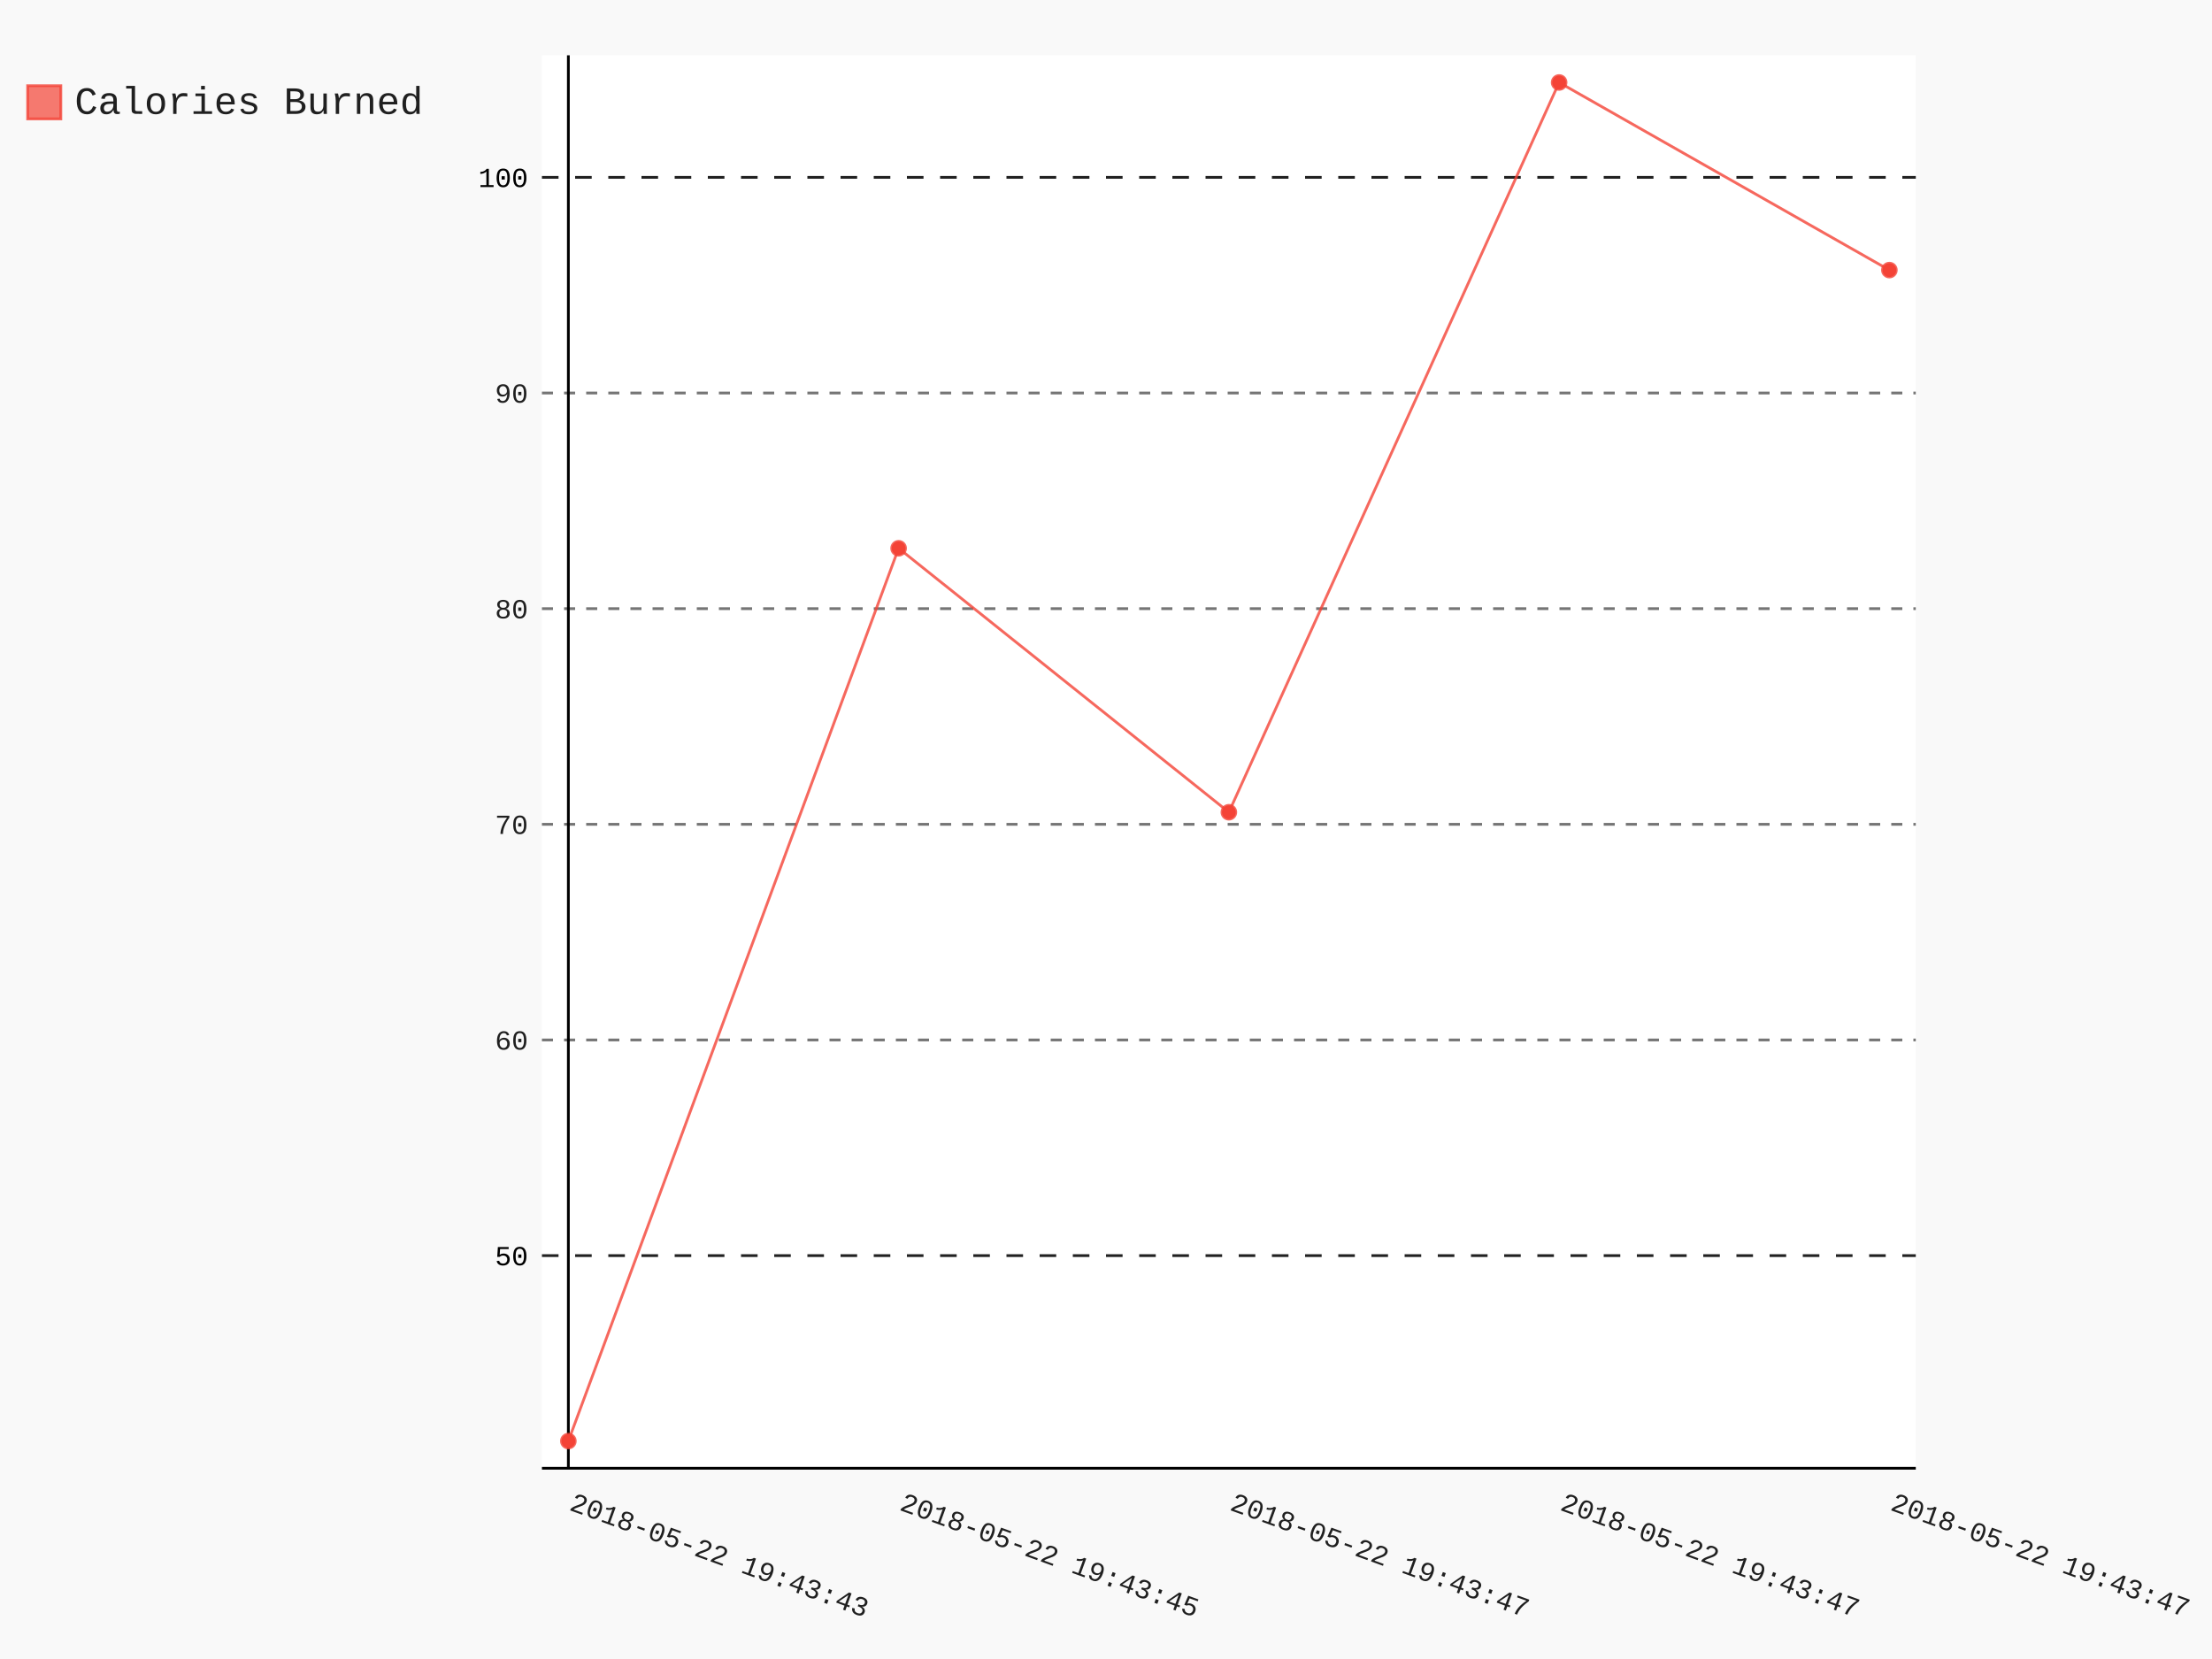
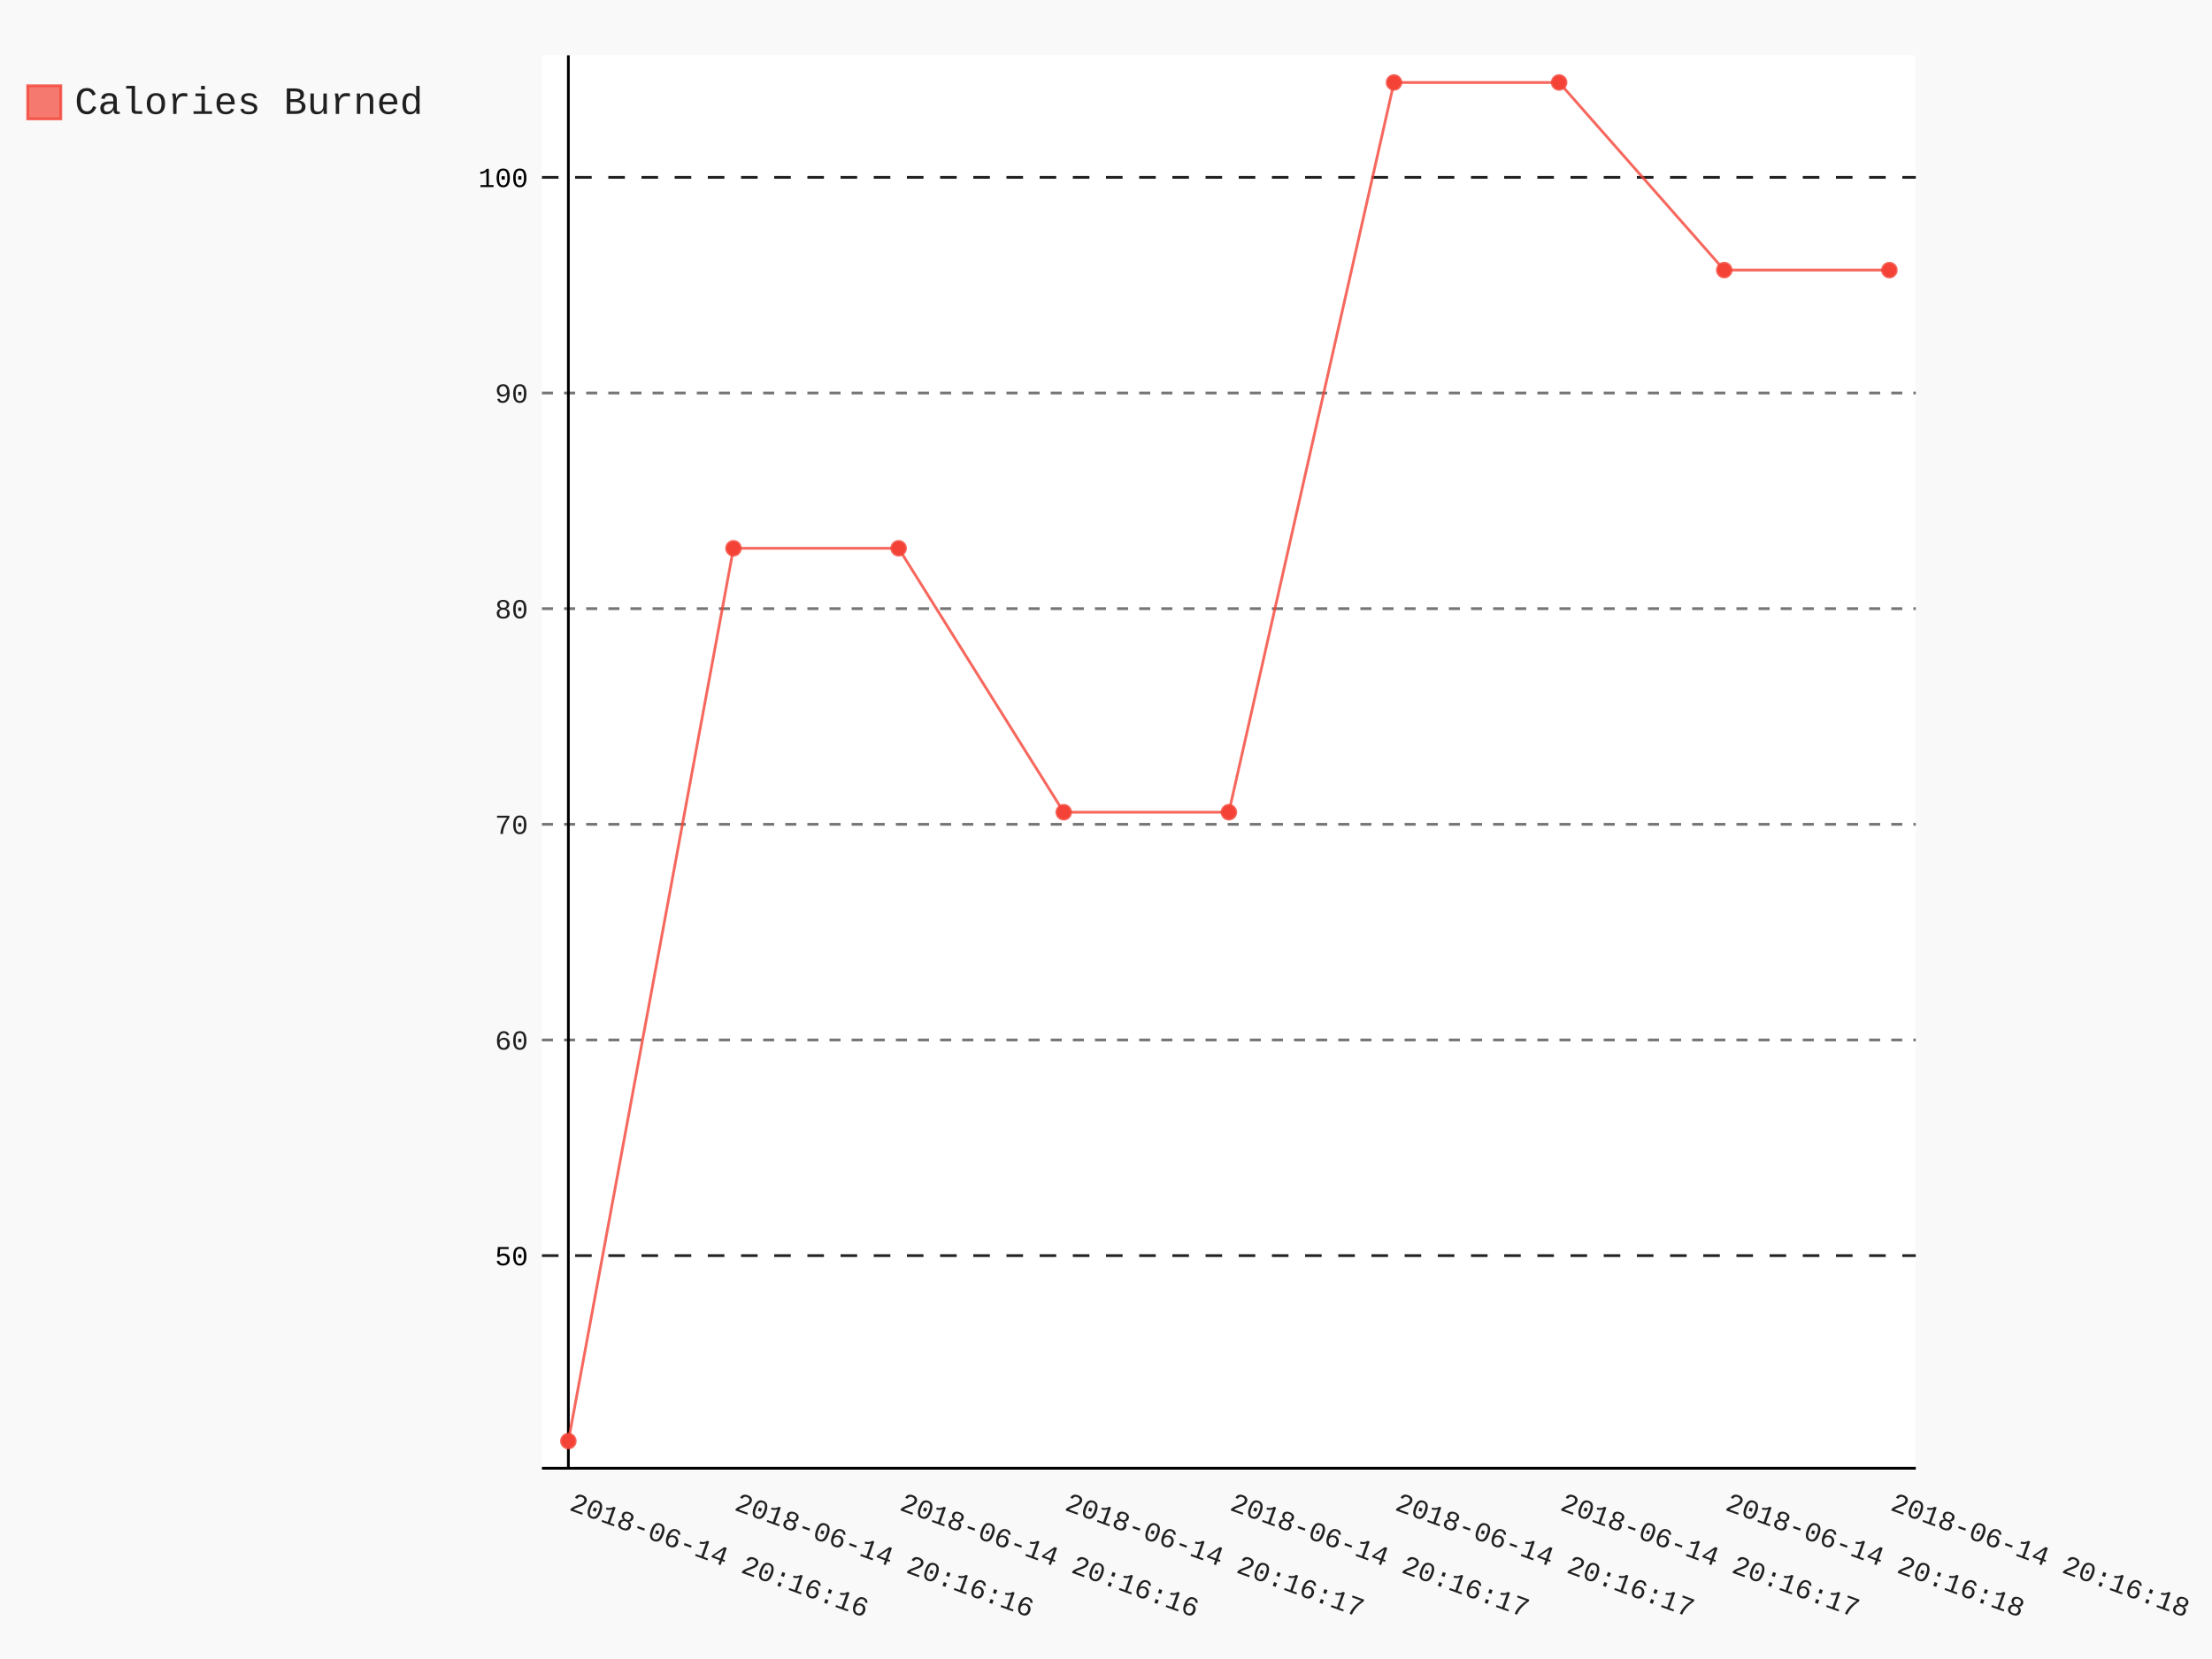
- <svg xmlns="http://www.w3.org/2000/svg" id="chart-30264e17-24c6-4396-9a76-5276c55ee7ba" class="pygal-chart" viewBox="0 0 800 600">
+ <svg xmlns="http://www.w3.org/2000/svg" id="chart-527eb735-3f64-491b-aac4-8e185a2a036d" class="pygal-chart" viewBox="0 0 800 600">
  <defs>
-     <style type="text/css">#chart-30264e17-24c6-4396-9a76-5276c55ee7ba{-webkit-user-select:none;-webkit-font-smoothing:antialiased;font-family:Consolas,"Liberation Mono",Menlo,Courier,monospace}#chart-30264e17-24c6-4396-9a76-5276c55ee7ba .title{font-family:Consolas,"Liberation Mono",Menlo,Courier,monospace;font-size:16px}#chart-30264e17-24c6-4396-9a76-5276c55ee7ba .legends .legend text{font-family:Consolas,"Liberation Mono",Menlo,Courier,monospace;font-size:14px}#chart-30264e17-24c6-4396-9a76-5276c55ee7ba .axis text{font-family:Consolas,"Liberation Mono",Menlo,Courier,monospace;font-size:10px}#chart-30264e17-24c6-4396-9a76-5276c55ee7ba .axis text.major{font-family:Consolas,"Liberation Mono",Menlo,Courier,monospace;font-size:10px}#chart-30264e17-24c6-4396-9a76-5276c55ee7ba .text-overlay text.value{font-family:Consolas,"Liberation Mono",Menlo,Courier,monospace;font-size:16px}#chart-30264e17-24c6-4396-9a76-5276c55ee7ba .text-overlay text.label{font-family:Consolas,"Liberation Mono",Menlo,Courier,monospace;font-size:10px}#chart-30264e17-24c6-4396-9a76-5276c55ee7ba .tooltip{font-family:Consolas,"Liberation Mono",Menlo,Courier,monospace;font-size:14px}#chart-30264e17-24c6-4396-9a76-5276c55ee7ba text.no_data{font-family:Consolas,"Liberation Mono",Menlo,Courier,monospace;font-size:64px}
- #chart-30264e17-24c6-4396-9a76-5276c55ee7ba{background-color:rgba(249,249,249,1)}#chart-30264e17-24c6-4396-9a76-5276c55ee7ba path,#chart-30264e17-24c6-4396-9a76-5276c55ee7ba line,#chart-30264e17-24c6-4396-9a76-5276c55ee7ba rect,#chart-30264e17-24c6-4396-9a76-5276c55ee7ba circle{-webkit-transition:150ms;-moz-transition:150ms;transition:150ms}#chart-30264e17-24c6-4396-9a76-5276c55ee7ba .graph &gt; .background{fill:rgba(249,249,249,1)}#chart-30264e17-24c6-4396-9a76-5276c55ee7ba .plot &gt; .background{fill:rgba(255,255,255,1)}#chart-30264e17-24c6-4396-9a76-5276c55ee7ba .graph{fill:rgba(0,0,0,.87)}#chart-30264e17-24c6-4396-9a76-5276c55ee7ba text.no_data{fill:rgba(0,0,0,1)}#chart-30264e17-24c6-4396-9a76-5276c55ee7ba .title{fill:rgba(0,0,0,1)}#chart-30264e17-24c6-4396-9a76-5276c55ee7ba .legends .legend text{fill:rgba(0,0,0,.87)}#chart-30264e17-24c6-4396-9a76-5276c55ee7ba .legends .legend:hover text{fill:rgba(0,0,0,1)}#chart-30264e17-24c6-4396-9a76-5276c55ee7ba .axis .line{stroke:rgba(0,0,0,1)}#chart-30264e17-24c6-4396-9a76-5276c55ee7ba .axis .guide.line{stroke:rgba(0,0,0,.54)}#chart-30264e17-24c6-4396-9a76-5276c55ee7ba .axis .major.line{stroke:rgba(0,0,0,.87)}#chart-30264e17-24c6-4396-9a76-5276c55ee7ba .axis text.major{fill:rgba(0,0,0,1)}#chart-30264e17-24c6-4396-9a76-5276c55ee7ba .axis.y .guides:hover .guide.line,#chart-30264e17-24c6-4396-9a76-5276c55ee7ba .line-graph .axis.x .guides:hover .guide.line,#chart-30264e17-24c6-4396-9a76-5276c55ee7ba .stackedline-graph .axis.x .guides:hover .guide.line,#chart-30264e17-24c6-4396-9a76-5276c55ee7ba .xy-graph .axis.x .guides:hover .guide.line{stroke:rgba(0,0,0,1)}#chart-30264e17-24c6-4396-9a76-5276c55ee7ba .axis .guides:hover text{fill:rgba(0,0,0,1)}#chart-30264e17-24c6-4396-9a76-5276c55ee7ba .reactive{fill-opacity:.7;stroke-opacity:.8}#chart-30264e17-24c6-4396-9a76-5276c55ee7ba .ci{stroke:rgba(0,0,0,.87)}#chart-30264e17-24c6-4396-9a76-5276c55ee7ba .reactive.active,#chart-30264e17-24c6-4396-9a76-5276c55ee7ba .active .reactive{fill-opacity:.8;stroke-opacity:.9;stroke-width:4}#chart-30264e17-24c6-4396-9a76-5276c55ee7ba .ci .reactive.active{stroke-width:1.5}#chart-30264e17-24c6-4396-9a76-5276c55ee7ba .series text{fill:rgba(0,0,0,1)}#chart-30264e17-24c6-4396-9a76-5276c55ee7ba .tooltip rect{fill:rgba(255,255,255,1);stroke:rgba(0,0,0,1);-webkit-transition:opacity 150ms;-moz-transition:opacity 150ms;transition:opacity 150ms}#chart-30264e17-24c6-4396-9a76-5276c55ee7ba .tooltip .label{fill:rgba(0,0,0,.87)}#chart-30264e17-24c6-4396-9a76-5276c55ee7ba .tooltip .label{fill:rgba(0,0,0,.87)}#chart-30264e17-24c6-4396-9a76-5276c55ee7ba .tooltip .legend{font-size:.8em;fill:rgba(0,0,0,.54)}#chart-30264e17-24c6-4396-9a76-5276c55ee7ba .tooltip .x_label{font-size:.6em;fill:rgba(0,0,0,1)}#chart-30264e17-24c6-4396-9a76-5276c55ee7ba .tooltip .xlink{font-size:.5em;text-decoration:underline}#chart-30264e17-24c6-4396-9a76-5276c55ee7ba .tooltip .value{font-size:1.5em}#chart-30264e17-24c6-4396-9a76-5276c55ee7ba .bound{font-size:.5em}#chart-30264e17-24c6-4396-9a76-5276c55ee7ba .max-value{font-size:.75em;fill:rgba(0,0,0,.54)}#chart-30264e17-24c6-4396-9a76-5276c55ee7ba .map-element{fill:rgba(255,255,255,1);stroke:rgba(0,0,0,.54) !important}#chart-30264e17-24c6-4396-9a76-5276c55ee7ba .map-element .reactive{fill-opacity:inherit;stroke-opacity:inherit}#chart-30264e17-24c6-4396-9a76-5276c55ee7ba .color-0,#chart-30264e17-24c6-4396-9a76-5276c55ee7ba .color-0 a:visited{stroke:#F44336;fill:#F44336}#chart-30264e17-24c6-4396-9a76-5276c55ee7ba .text-overlay .color-0 text{fill:black}
- #chart-30264e17-24c6-4396-9a76-5276c55ee7ba text.no_data{text-anchor:middle}#chart-30264e17-24c6-4396-9a76-5276c55ee7ba .guide.line{fill:none}#chart-30264e17-24c6-4396-9a76-5276c55ee7ba .centered{text-anchor:middle}#chart-30264e17-24c6-4396-9a76-5276c55ee7ba .title{text-anchor:middle}#chart-30264e17-24c6-4396-9a76-5276c55ee7ba .legends .legend text{fill-opacity:1}#chart-30264e17-24c6-4396-9a76-5276c55ee7ba .axis.x text{text-anchor:middle}#chart-30264e17-24c6-4396-9a76-5276c55ee7ba .axis.x:not(.web) text[transform]{text-anchor:start}#chart-30264e17-24c6-4396-9a76-5276c55ee7ba .axis.x:not(.web) text[transform].backwards{text-anchor:end}#chart-30264e17-24c6-4396-9a76-5276c55ee7ba .axis.y text{text-anchor:end}#chart-30264e17-24c6-4396-9a76-5276c55ee7ba .axis.y text[transform].backwards{text-anchor:start}#chart-30264e17-24c6-4396-9a76-5276c55ee7ba .axis.y2 text{text-anchor:start}#chart-30264e17-24c6-4396-9a76-5276c55ee7ba .axis.y2 text[transform].backwards{text-anchor:end}#chart-30264e17-24c6-4396-9a76-5276c55ee7ba .axis .guide.line{stroke-dasharray:4,4}#chart-30264e17-24c6-4396-9a76-5276c55ee7ba .axis .major.guide.line{stroke-dasharray:6,6}#chart-30264e17-24c6-4396-9a76-5276c55ee7ba .horizontal .axis.y .guide.line,#chart-30264e17-24c6-4396-9a76-5276c55ee7ba .horizontal .axis.y2 .guide.line,#chart-30264e17-24c6-4396-9a76-5276c55ee7ba .vertical .axis.x .guide.line{opacity:0}#chart-30264e17-24c6-4396-9a76-5276c55ee7ba .horizontal .axis.always_show .guide.line,#chart-30264e17-24c6-4396-9a76-5276c55ee7ba .vertical .axis.always_show .guide.line{opacity:1 !important}#chart-30264e17-24c6-4396-9a76-5276c55ee7ba .axis.y .guides:hover .guide.line,#chart-30264e17-24c6-4396-9a76-5276c55ee7ba .axis.y2 .guides:hover .guide.line,#chart-30264e17-24c6-4396-9a76-5276c55ee7ba .axis.x .guides:hover .guide.line{opacity:1}#chart-30264e17-24c6-4396-9a76-5276c55ee7ba .axis .guides:hover text{opacity:1}#chart-30264e17-24c6-4396-9a76-5276c55ee7ba .nofill{fill:none}#chart-30264e17-24c6-4396-9a76-5276c55ee7ba .subtle-fill{fill-opacity:.2}#chart-30264e17-24c6-4396-9a76-5276c55ee7ba .dot{stroke-width:1px;fill-opacity:1}#chart-30264e17-24c6-4396-9a76-5276c55ee7ba .dot.active{stroke-width:5px}#chart-30264e17-24c6-4396-9a76-5276c55ee7ba .dot.negative{fill:transparent}#chart-30264e17-24c6-4396-9a76-5276c55ee7ba text,#chart-30264e17-24c6-4396-9a76-5276c55ee7ba tspan{stroke:none !important}#chart-30264e17-24c6-4396-9a76-5276c55ee7ba .series text.active{opacity:1}#chart-30264e17-24c6-4396-9a76-5276c55ee7ba .tooltip rect{fill-opacity:.95;stroke-width:.5}#chart-30264e17-24c6-4396-9a76-5276c55ee7ba .tooltip text{fill-opacity:1}#chart-30264e17-24c6-4396-9a76-5276c55ee7ba .showable{visibility:hidden}#chart-30264e17-24c6-4396-9a76-5276c55ee7ba .showable.shown{visibility:visible}#chart-30264e17-24c6-4396-9a76-5276c55ee7ba .gauge-background{fill:rgba(229,229,229,1);stroke:none}#chart-30264e17-24c6-4396-9a76-5276c55ee7ba .bg-lines{stroke:rgba(249,249,249,1);stroke-width:2px}</style>
+     <style type="text/css">#chart-527eb735-3f64-491b-aac4-8e185a2a036d{-webkit-user-select:none;-webkit-font-smoothing:antialiased;font-family:Consolas,"Liberation Mono",Menlo,Courier,monospace}#chart-527eb735-3f64-491b-aac4-8e185a2a036d .title{font-family:Consolas,"Liberation Mono",Menlo,Courier,monospace;font-size:16px}#chart-527eb735-3f64-491b-aac4-8e185a2a036d .legends .legend text{font-family:Consolas,"Liberation Mono",Menlo,Courier,monospace;font-size:14px}#chart-527eb735-3f64-491b-aac4-8e185a2a036d .axis text{font-family:Consolas,"Liberation Mono",Menlo,Courier,monospace;font-size:10px}#chart-527eb735-3f64-491b-aac4-8e185a2a036d .axis text.major{font-family:Consolas,"Liberation Mono",Menlo,Courier,monospace;font-size:10px}#chart-527eb735-3f64-491b-aac4-8e185a2a036d .text-overlay text.value{font-family:Consolas,"Liberation Mono",Menlo,Courier,monospace;font-size:16px}#chart-527eb735-3f64-491b-aac4-8e185a2a036d .text-overlay text.label{font-family:Consolas,"Liberation Mono",Menlo,Courier,monospace;font-size:10px}#chart-527eb735-3f64-491b-aac4-8e185a2a036d .tooltip{font-family:Consolas,"Liberation Mono",Menlo,Courier,monospace;font-size:14px}#chart-527eb735-3f64-491b-aac4-8e185a2a036d text.no_data{font-family:Consolas,"Liberation Mono",Menlo,Courier,monospace;font-size:64px}
+ #chart-527eb735-3f64-491b-aac4-8e185a2a036d{background-color:rgba(249,249,249,1)}#chart-527eb735-3f64-491b-aac4-8e185a2a036d path,#chart-527eb735-3f64-491b-aac4-8e185a2a036d line,#chart-527eb735-3f64-491b-aac4-8e185a2a036d rect,#chart-527eb735-3f64-491b-aac4-8e185a2a036d circle{-webkit-transition:150ms;-moz-transition:150ms;transition:150ms}#chart-527eb735-3f64-491b-aac4-8e185a2a036d .graph &gt; .background{fill:rgba(249,249,249,1)}#chart-527eb735-3f64-491b-aac4-8e185a2a036d .plot &gt; .background{fill:rgba(255,255,255,1)}#chart-527eb735-3f64-491b-aac4-8e185a2a036d .graph{fill:rgba(0,0,0,.87)}#chart-527eb735-3f64-491b-aac4-8e185a2a036d text.no_data{fill:rgba(0,0,0,1)}#chart-527eb735-3f64-491b-aac4-8e185a2a036d .title{fill:rgba(0,0,0,1)}#chart-527eb735-3f64-491b-aac4-8e185a2a036d .legends .legend text{fill:rgba(0,0,0,.87)}#chart-527eb735-3f64-491b-aac4-8e185a2a036d .legends .legend:hover text{fill:rgba(0,0,0,1)}#chart-527eb735-3f64-491b-aac4-8e185a2a036d .axis .line{stroke:rgba(0,0,0,1)}#chart-527eb735-3f64-491b-aac4-8e185a2a036d .axis .guide.line{stroke:rgba(0,0,0,.54)}#chart-527eb735-3f64-491b-aac4-8e185a2a036d .axis .major.line{stroke:rgba(0,0,0,.87)}#chart-527eb735-3f64-491b-aac4-8e185a2a036d .axis text.major{fill:rgba(0,0,0,1)}#chart-527eb735-3f64-491b-aac4-8e185a2a036d .axis.y .guides:hover .guide.line,#chart-527eb735-3f64-491b-aac4-8e185a2a036d .line-graph .axis.x .guides:hover .guide.line,#chart-527eb735-3f64-491b-aac4-8e185a2a036d .stackedline-graph .axis.x .guides:hover .guide.line,#chart-527eb735-3f64-491b-aac4-8e185a2a036d .xy-graph .axis.x .guides:hover .guide.line{stroke:rgba(0,0,0,1)}#chart-527eb735-3f64-491b-aac4-8e185a2a036d .axis .guides:hover text{fill:rgba(0,0,0,1)}#chart-527eb735-3f64-491b-aac4-8e185a2a036d .reactive{fill-opacity:.7;stroke-opacity:.8}#chart-527eb735-3f64-491b-aac4-8e185a2a036d .ci{stroke:rgba(0,0,0,.87)}#chart-527eb735-3f64-491b-aac4-8e185a2a036d .reactive.active,#chart-527eb735-3f64-491b-aac4-8e185a2a036d .active .reactive{fill-opacity:.8;stroke-opacity:.9;stroke-width:4}#chart-527eb735-3f64-491b-aac4-8e185a2a036d .ci .reactive.active{stroke-width:1.5}#chart-527eb735-3f64-491b-aac4-8e185a2a036d .series text{fill:rgba(0,0,0,1)}#chart-527eb735-3f64-491b-aac4-8e185a2a036d .tooltip rect{fill:rgba(255,255,255,1);stroke:rgba(0,0,0,1);-webkit-transition:opacity 150ms;-moz-transition:opacity 150ms;transition:opacity 150ms}#chart-527eb735-3f64-491b-aac4-8e185a2a036d .tooltip .label{fill:rgba(0,0,0,.87)}#chart-527eb735-3f64-491b-aac4-8e185a2a036d .tooltip .label{fill:rgba(0,0,0,.87)}#chart-527eb735-3f64-491b-aac4-8e185a2a036d .tooltip .legend{font-size:.8em;fill:rgba(0,0,0,.54)}#chart-527eb735-3f64-491b-aac4-8e185a2a036d .tooltip .x_label{font-size:.6em;fill:rgba(0,0,0,1)}#chart-527eb735-3f64-491b-aac4-8e185a2a036d .tooltip .xlink{font-size:.5em;text-decoration:underline}#chart-527eb735-3f64-491b-aac4-8e185a2a036d .tooltip .value{font-size:1.5em}#chart-527eb735-3f64-491b-aac4-8e185a2a036d .bound{font-size:.5em}#chart-527eb735-3f64-491b-aac4-8e185a2a036d .max-value{font-size:.75em;fill:rgba(0,0,0,.54)}#chart-527eb735-3f64-491b-aac4-8e185a2a036d .map-element{fill:rgba(255,255,255,1);stroke:rgba(0,0,0,.54) !important}#chart-527eb735-3f64-491b-aac4-8e185a2a036d .map-element .reactive{fill-opacity:inherit;stroke-opacity:inherit}#chart-527eb735-3f64-491b-aac4-8e185a2a036d .color-0,#chart-527eb735-3f64-491b-aac4-8e185a2a036d .color-0 a:visited{stroke:#F44336;fill:#F44336}#chart-527eb735-3f64-491b-aac4-8e185a2a036d .text-overlay .color-0 text{fill:black}
+ #chart-527eb735-3f64-491b-aac4-8e185a2a036d text.no_data{text-anchor:middle}#chart-527eb735-3f64-491b-aac4-8e185a2a036d .guide.line{fill:none}#chart-527eb735-3f64-491b-aac4-8e185a2a036d .centered{text-anchor:middle}#chart-527eb735-3f64-491b-aac4-8e185a2a036d .title{text-anchor:middle}#chart-527eb735-3f64-491b-aac4-8e185a2a036d .legends .legend text{fill-opacity:1}#chart-527eb735-3f64-491b-aac4-8e185a2a036d .axis.x text{text-anchor:middle}#chart-527eb735-3f64-491b-aac4-8e185a2a036d .axis.x:not(.web) text[transform]{text-anchor:start}#chart-527eb735-3f64-491b-aac4-8e185a2a036d .axis.x:not(.web) text[transform].backwards{text-anchor:end}#chart-527eb735-3f64-491b-aac4-8e185a2a036d .axis.y text{text-anchor:end}#chart-527eb735-3f64-491b-aac4-8e185a2a036d .axis.y text[transform].backwards{text-anchor:start}#chart-527eb735-3f64-491b-aac4-8e185a2a036d .axis.y2 text{text-anchor:start}#chart-527eb735-3f64-491b-aac4-8e185a2a036d .axis.y2 text[transform].backwards{text-anchor:end}#chart-527eb735-3f64-491b-aac4-8e185a2a036d .axis .guide.line{stroke-dasharray:4,4}#chart-527eb735-3f64-491b-aac4-8e185a2a036d .axis .major.guide.line{stroke-dasharray:6,6}#chart-527eb735-3f64-491b-aac4-8e185a2a036d .horizontal .axis.y .guide.line,#chart-527eb735-3f64-491b-aac4-8e185a2a036d .horizontal .axis.y2 .guide.line,#chart-527eb735-3f64-491b-aac4-8e185a2a036d .vertical .axis.x .guide.line{opacity:0}#chart-527eb735-3f64-491b-aac4-8e185a2a036d .horizontal .axis.always_show .guide.line,#chart-527eb735-3f64-491b-aac4-8e185a2a036d .vertical .axis.always_show .guide.line{opacity:1 !important}#chart-527eb735-3f64-491b-aac4-8e185a2a036d .axis.y .guides:hover .guide.line,#chart-527eb735-3f64-491b-aac4-8e185a2a036d .axis.y2 .guides:hover .guide.line,#chart-527eb735-3f64-491b-aac4-8e185a2a036d .axis.x .guides:hover .guide.line{opacity:1}#chart-527eb735-3f64-491b-aac4-8e185a2a036d .axis .guides:hover text{opacity:1}#chart-527eb735-3f64-491b-aac4-8e185a2a036d .nofill{fill:none}#chart-527eb735-3f64-491b-aac4-8e185a2a036d .subtle-fill{fill-opacity:.2}#chart-527eb735-3f64-491b-aac4-8e185a2a036d .dot{stroke-width:1px;fill-opacity:1}#chart-527eb735-3f64-491b-aac4-8e185a2a036d .dot.active{stroke-width:5px}#chart-527eb735-3f64-491b-aac4-8e185a2a036d .dot.negative{fill:transparent}#chart-527eb735-3f64-491b-aac4-8e185a2a036d text,#chart-527eb735-3f64-491b-aac4-8e185a2a036d tspan{stroke:none !important}#chart-527eb735-3f64-491b-aac4-8e185a2a036d .series text.active{opacity:1}#chart-527eb735-3f64-491b-aac4-8e185a2a036d .tooltip rect{fill-opacity:.95;stroke-width:.5}#chart-527eb735-3f64-491b-aac4-8e185a2a036d .tooltip text{fill-opacity:1}#chart-527eb735-3f64-491b-aac4-8e185a2a036d .showable{visibility:hidden}#chart-527eb735-3f64-491b-aac4-8e185a2a036d .showable.shown{visibility:visible}#chart-527eb735-3f64-491b-aac4-8e185a2a036d .gauge-background{fill:rgba(229,229,229,1);stroke:none}#chart-527eb735-3f64-491b-aac4-8e185a2a036d .bg-lines{stroke:rgba(249,249,249,1);stroke-width:2px}</style>
  </defs>
  <g class="graph line-graph vertical">
    <rect class="background" height="600" width="800" x="0" y="0" />
    <g class="plot" transform="translate(196, 20)">
      <rect class="background" height="511.01" width="496.875" x="0" y="0" />
      <g class="axis y always_show">
        <path class="line" d="M0 511.01 h496.875" />
        <g class="guides">
          <path class="major guide line" d="M0 434.109 h496.875" />
          <text class="major" x="-5" y="437.609">50</text>
        </g>
        <g class="guides">
          <path class="guide line" d="M0 356.116 h496.875" />
          <text class="" x="-5" y="359.616">60</text>
        </g>
        <g class="guides">
          <path class="guide line" d="M0 278.123 h496.875" />
          <text class="" x="-5" y="281.623">70</text>
        </g>
        <g class="guides">
          <path class="guide line" d="M0 200.13 h496.875" />
          <text class="" x="-5" y="203.63">80</text>
        </g>
        <g class="guides">
          <path class="guide line" d="M0 122.137 h496.875" />
          <text class="" x="-5" y="125.637">90</text>
        </g>
        <g class="guides">
          <path class="major guide line" d="M0 44.144 h496.875" />
          <text class="major" x="-5" y="47.644">100</text>
        </g>
      </g>
      <g class="axis x">
        <g class="guides">
          <path class="line" d="M9.555 0 v511.01" />
-           <text class="" x="9.555" y="526.01" transform="rotate(20 9.555289 526.0097)">2018-05-22 19:43:43</text>
+           <text class="" x="9.555" y="526.01" transform="rotate(20 9.555289 526.0097)">2018-06-14 20:16:16</text>
+         </g>
+         <g class="guides">
+           <path class="guide line" d="M69.276 0 v511.01" />
+           <text class="" x="69.276" y="526.01" transform="rotate(20 69.27585 526.0097)">2018-06-14 20:16:16</text>
        </g>
        <g class="guides">
          <path class="guide line" d="M128.996 0 v511.01" />
-           <text class="" x="128.996" y="526.01" transform="rotate(20 128.9964 526.0097)">2018-05-22 19:43:45</text>
+           <text class="" x="128.996" y="526.01" transform="rotate(20 128.9964 526.0097)">2018-06-14 20:16:16</text>
+         </g>
+         <g class="guides">
+           <path class="guide line" d="M188.717 0 v511.01" />
+           <text class="" x="188.717" y="526.01" transform="rotate(20 188.717 526.0097)">2018-06-14 20:16:17</text>
        </g>
        <g class="guides">
          <path class="guide line" d="M248.438 0 v511.01" />
-           <text class="" x="248.438" y="526.01" transform="rotate(20 248.4375 526.0097)">2018-05-22 19:43:47</text>
+           <text class="" x="248.438" y="526.01" transform="rotate(20 248.4375 526.0097)">2018-06-14 20:16:17</text>
+         </g>
+         <g class="guides">
+           <path class="guide line" d="M308.158 0 v511.01" />
+           <text class="" x="308.158" y="526.01" transform="rotate(20 308.1581 526.0097)">2018-06-14 20:16:17</text>
        </g>
        <g class="guides">
          <path class="guide line" d="M367.879 0 v511.01" />
-           <text class="" x="367.879" y="526.01" transform="rotate(20 367.8786 526.0097)">2018-05-22 19:43:47</text>
+           <text class="" x="367.879" y="526.01" transform="rotate(20 367.8786 526.0097)">2018-06-14 20:16:17</text>
+         </g>
+         <g class="guides">
+           <path class="guide line" d="M427.599 0 v511.01" />
+           <text class="" x="427.599" y="526.01" transform="rotate(20 427.5992 526.0097)">2018-06-14 20:16:18</text>
        </g>
        <g class="guides">
          <path class="guide line" d="M487.32 0 v511.01" />
-           <text class="" x="487.32" y="526.01" transform="rotate(20 487.3198 526.0097)">2018-05-22 19:43:47</text>
+           <text class="" x="487.32" y="526.01" transform="rotate(20 487.3198 526.0097)">2018-06-14 20:16:18</text>
        </g>
      </g>
      <g class="series serie-0 color-0">
-         <path class="line reactive nofill" d="M9.555 501.183 L128.996 178.292 248.438 273.755 367.879 9.827 487.32 77.681" />
+         <path class="line reactive nofill" d="M9.555 501.183 L69.276 178.292 128.996 178.292 188.717 273.755 248.438 273.755 308.158 9.827 367.879 9.827 427.599 77.681 487.32 77.681" />
      </g>
    </g>
    <g class="titles" />
    <g class="plot overlay" transform="translate(196, 20)">
      <g class="series serie-0 color-0">
        <g class="dots">
          <circle class="dot reactive tooltip-trigger" cx="9.555" cy="501.183" r="2.5" />
        </g>
        <g class="dots">
+           <circle class="dot reactive tooltip-trigger" cx="69.276" cy="178.292" r="2.5" />
+         </g>
+         <g class="dots">
          <circle class="dot reactive tooltip-trigger" cx="128.996" cy="178.292" r="2.5" />
+         </g>
+         <g class="dots">
+           <circle class="dot reactive tooltip-trigger" cx="188.717" cy="273.755" r="2.5" />
        </g>
        <g class="dots">
          <circle class="dot reactive tooltip-trigger" cx="248.438" cy="273.755" r="2.5" />
        </g>
        <g class="dots">
+           <circle class="dot reactive tooltip-trigger" cx="308.158" cy="9.827" r="2.5" />
+         </g>
+         <g class="dots">
          <circle class="dot reactive tooltip-trigger" cx="367.879" cy="9.827" r="2.5" />
+         </g>
+         <g class="dots">
+           <circle class="dot reactive tooltip-trigger" cx="427.599" cy="77.681" r="2.5" />
        </g>
        <g class="dots">
          <circle class="dot reactive tooltip-trigger" cx="487.32" cy="77.681" r="2.5" />
        </g>
      </g>
    </g>
    <g class="plot text-overlay" transform="translate(196, 20)">
      <g class="series serie-0 color-0" />
    </g>
    <g class="plot tooltip-overlay" transform="translate(196, 20)">
      <g class="tooltip" style="opacity: 0" transform="translate(0 0)">
        <rect class="tooltip-box" height="0" rx="0" ry="0" width="0" />
        <g class="text" />
      </g>
    </g>
    <g class="legends" transform="translate(10, 30)">
      <g class="legend reactive activate-serie" id="activate-serie-0">
        <rect class="color-0 reactive" height="12" width="12" x="0.0" y="1.0" />
        <text x="17.0" y="11.2">Calories Burned</text>
      </g>
    </g>
    <g class="legends" transform="translate(702, 30)" />
  </g>
</svg>
